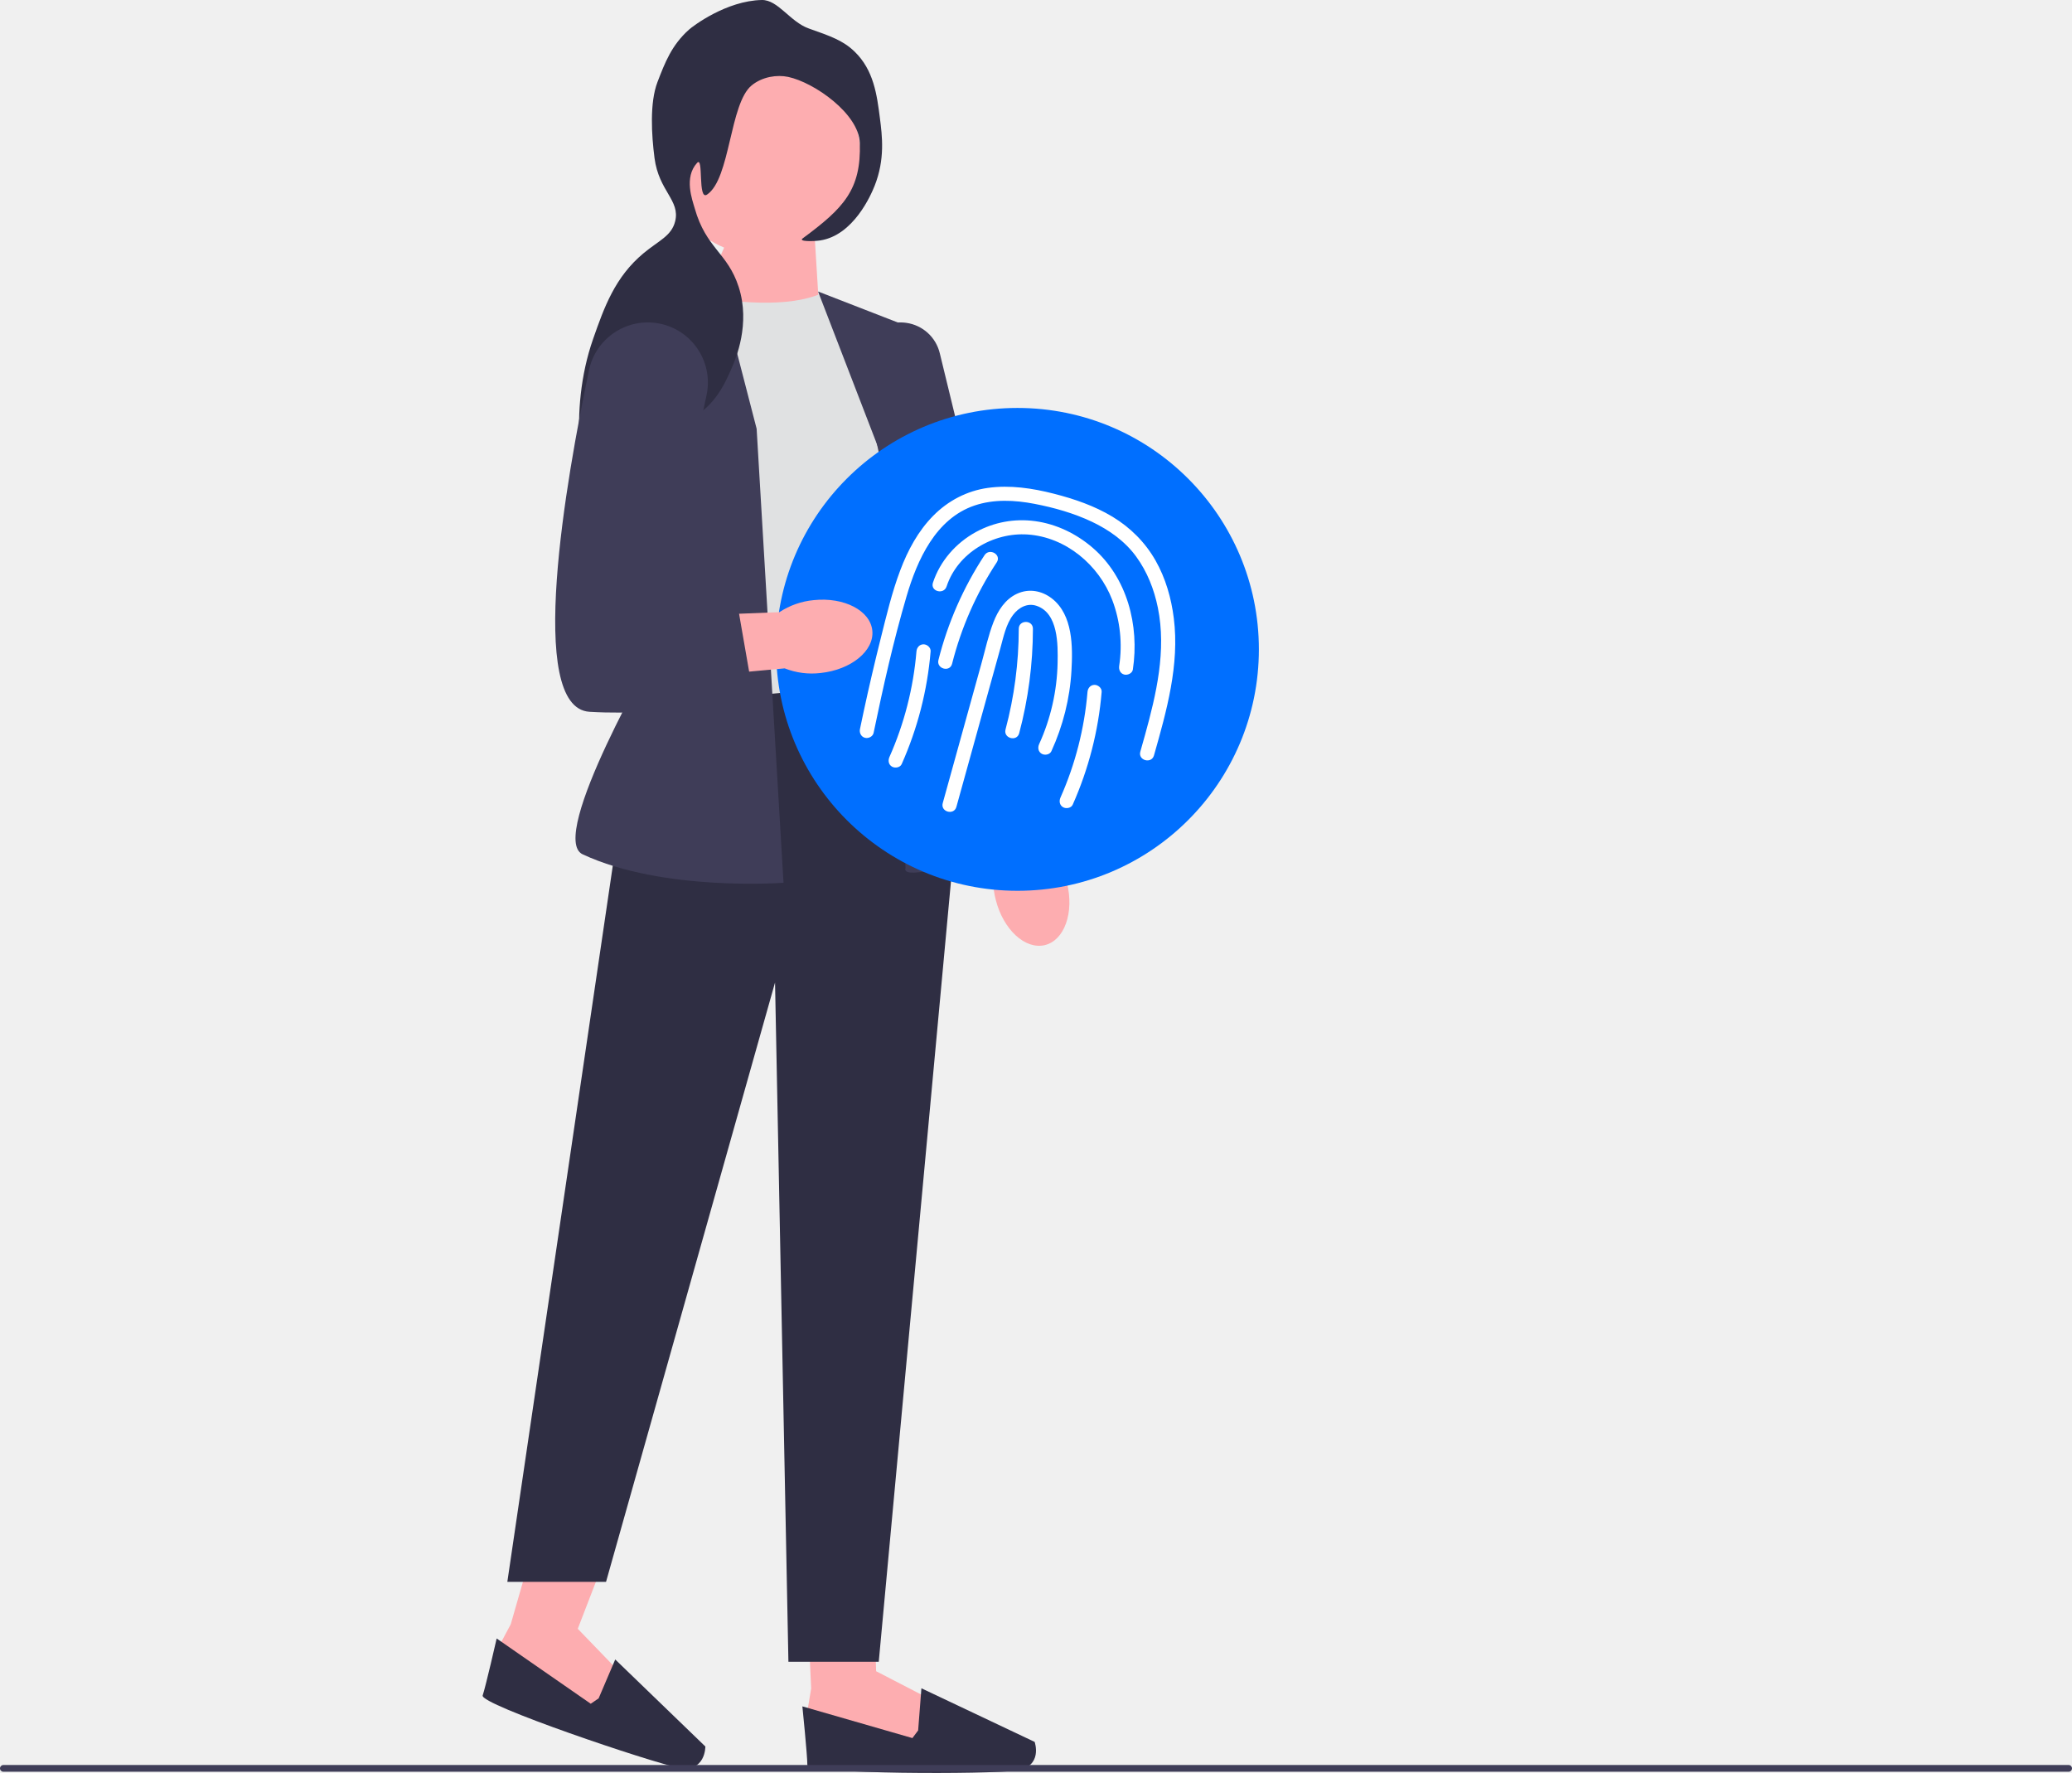
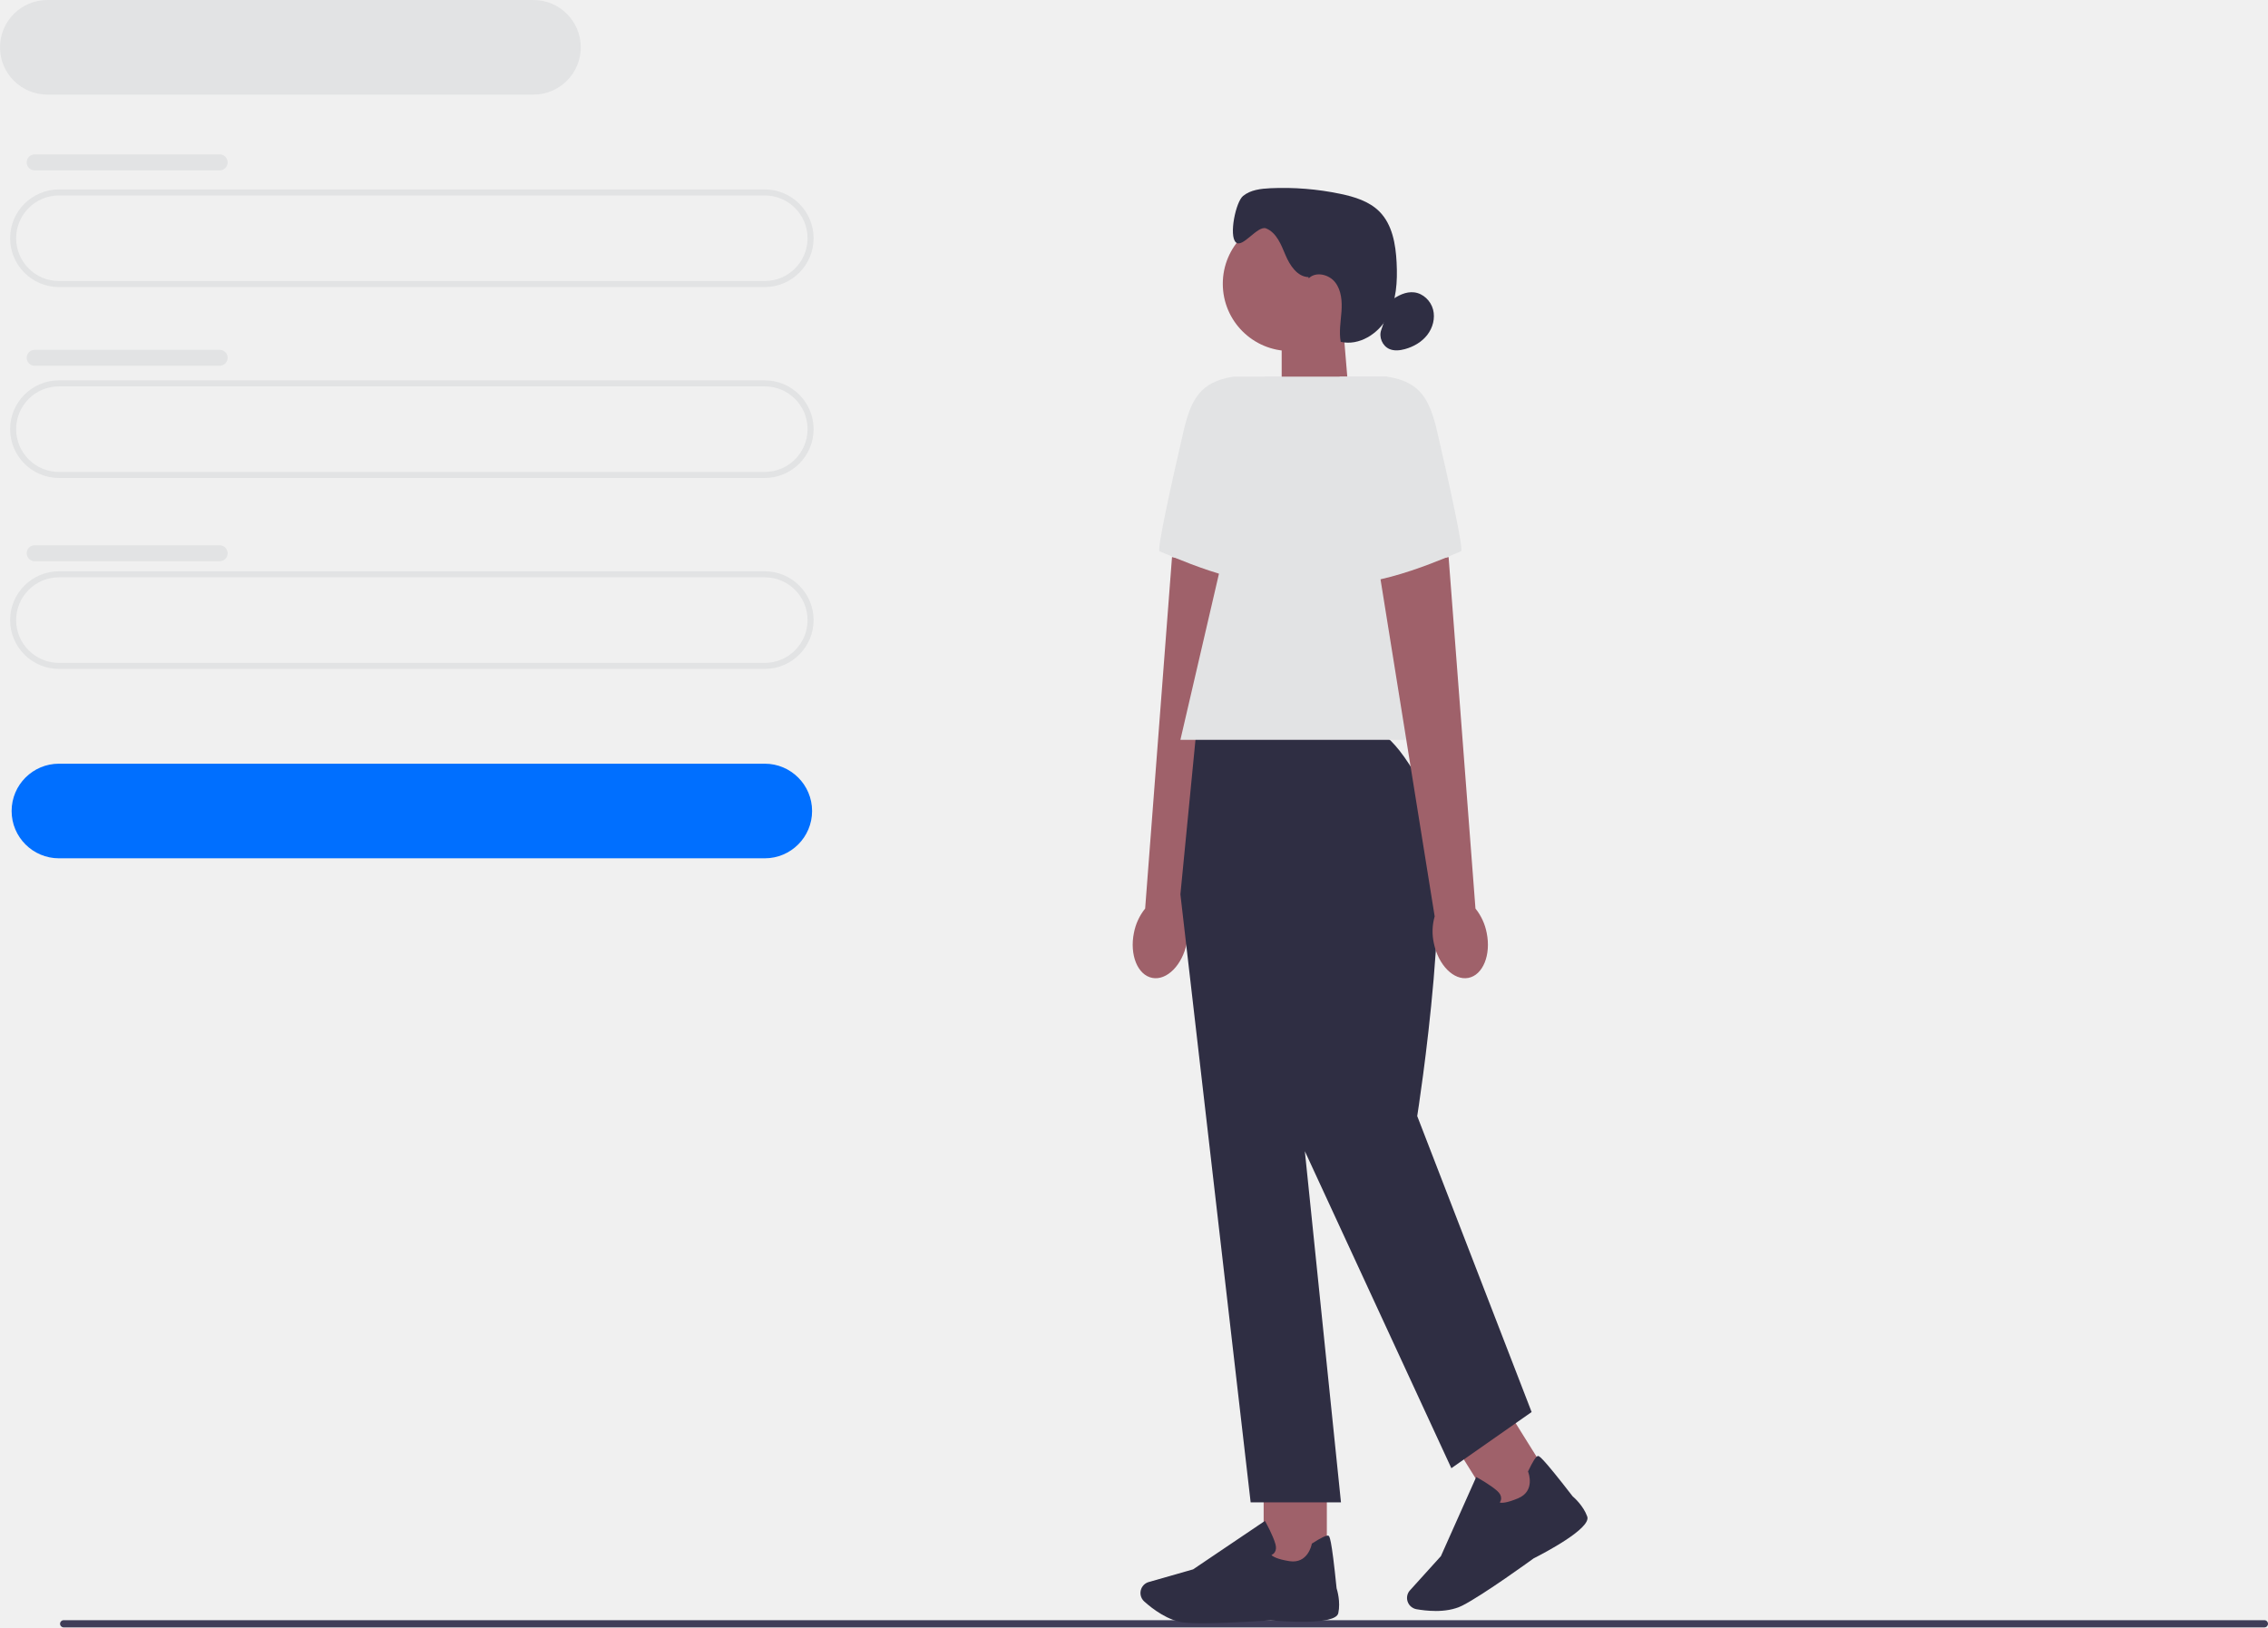
- <svg xmlns="http://www.w3.org/2000/svg" width="731.67" height="625.997" viewBox="0 0 731.67 625.997">
-   <path id="uuid-5ef434d5-ec3b-4be2-96d4-c13c471d6de8-411" d="M376.763,311.697c2.62,10.501-.885,20.354-7.829,22.007-6.944,1.653-14.695-5.518-17.315-16.023-1.106-4.182-1.156-8.566-.145-12.784l-10.519-44.63,21.864-4.459,8.049,44.471c2.886,3.291,4.907,7.207,5.894,11.418,0,0,0,0,0,0Z" fill="#fdadb0" />
+ <svg xmlns="http://www.w3.org/2000/svg" width="751.57" height="539.42" viewBox="0 0 751.57 539.42">
+   <path d="m19.9,538.23c0,.66.53,1.19,1.19,1.19h729.29c.66,0,1.19-.53,1.19-1.19s-.53-1.19-1.19-1.19H21.09c-.66,0-1.19.53-1.19,1.19Z" fill="#3f3d58" />
+   <path d="m253.43,95.15H19.53c-8.92,0-16.18-7.26-16.18-16.18s7.26-16.18,16.18-16.18h233.9c8.92,0,16.18,7.26,16.18,16.18s-7.26,16.18-16.18,16.18ZM19.53,64.79c-7.82,0-14.18,6.36-14.18,14.18s6.36,14.18,14.18,14.18h233.9c7.82,0,14.18-6.36,14.18-14.18s-6.36-14.18-14.18-14.18H19.53Z" fill="#e2e3e4" />
+   <path d="m253.43,284.5H19.53c-8.65,0-15.68-7.03-15.68-15.68s7.03-15.68,15.68-15.68h233.9c8.65,0,15.68,7.03,15.68,15.68s-7.03,15.68-15.68,15.68Z" fill="#006fff" />
+   <path d="m176.78,31.36H15.68C7.03,31.36,0,24.33,0,15.68S7.03,0,15.68,0h161.1c8.65,0,15.68,7.03,15.68,15.68s-7.03,15.68-15.68,15.68Z" fill="#e2e3e4" />
+   <path d="m253.43,158.43H19.53c-8.92,0-16.18-7.26-16.18-16.18s7.26-16.18,16.18-16.18h233.9c8.92,0,16.18,7.26,16.18,16.18s-7.26,16.18-16.18,16.18Zm-233.9-30.36c-7.82,0-14.18,6.36-14.18,14.18s6.36,14.18,14.18,14.18h233.9c7.82,0,14.18-6.36,14.18-14.18s-6.36-14.18-14.18-14.18H19.53Z" fill="#e2e3e4" />
+   <path d="m253.43,221.72H19.53c-8.92,0-16.18-7.26-16.18-16.18s7.26-16.18,16.18-16.18h233.9c8.92,0,16.18,7.26,16.18,16.18s-7.26,16.18-16.18,16.18Zm-233.9-30.36c-7.82,0-14.18,6.36-14.18,14.18s6.36,14.18,14.18,14.18h233.9c7.82,0,14.18-6.36,14.18-14.18s-6.36-14.18-14.18-14.18H19.53Z" fill="#e2e3e4" />
+   <path d="m11.49,51.17h61.3c1.46,0,2.65,1.18,2.65,2.65h0c0,1.46-1.19,2.65-2.65,2.65H11.49c-1.46,0-2.65-1.18-2.65-2.65h0c0-1.46,1.19-2.65,2.65-2.65Z" fill="#e2e3e4" />
+   <path d="m11.49,115.95h61.3c1.46,0,2.65,1.18,2.65,2.64h0c0,1.46-1.19,2.65-2.65,2.65H11.49c-1.46,0-2.65-1.18-2.65-2.64h0c0-1.46,1.19-2.65,2.65-2.65Z" fill="#e2e3e4" />
+   <path d="m11.49,180.74h61.3c1.46,0,2.65,1.18,2.65,2.65h0c0,1.46-1.19,2.64-2.65,2.64H11.49c-1.46,0-2.65-1.18-2.65-2.65h0c0-1.46,1.19-2.64,2.65-2.64Z" fill="#e2e3e4" />
  <g>
-     <polygon points="285.095 566.897 286.442 596.149 285.093 604.244 289.814 613.687 326.913 617.734 328.937 600.196 309.376 590.078 308.807 573.55 285.095 566.897" fill="#fdadb0" />
-     <path d="M324.215,610.989l-2.024,2.698-38.852-11.196s1.753,17.267,1.753,20.639,64.08,3.373,73.723,2.024,6.546-10.118,6.546-10.118l-39.988-18.929-1.158,14.881h0Z" fill="#2f2e43" />
+     <polygon points="447.08 132.26 424.72 139.62 424.72 107.43 445.01 107.43 447.08 132.26" fill="#9f616a" />
+     <circle cx="427.49" cy="94.06" r="22.28" fill="#9f616a" />
+     <path d="m433.61,91.85c-3.73-.11-6.18-3.88-7.63-7.32s-2.94-7.39-6.4-8.81c-2.83-1.16-7.82,6.69-10.05,4.6-2.33-2.18-.06-13.37,2.41-15.38,2.47-2.01,5.85-2.4,9.03-2.55,7.76-.36,15.57.27,23.18,1.86,4.71.98,9.55,2.46,12.95,5.86,4.3,4.32,5.4,10.83,5.71,16.92.32,6.23-.04,12.75-3.07,18.2s-9.37,9.47-15.45,8.08c-.61-3.3.01-6.69.25-10.05.23-3.35-.01-6.97-2.06-9.64-2.04-2.67-6.42-3.73-8.8-1.36" fill="#2f2e43" />
+     <path d="m461.02,99.57c2.23-1.63,4.9-3,7.64-2.66,2.96.36,5.47,2.8,6.23,5.69s-.09,6.07-1.93,8.43c-1.83,2.36-4.56,3.92-7.44,4.7-1.67.45-3.5.64-5.09-.04-2.34-1.01-3.61-4-2.69-6.38" fill="#2f2e43" />
+     <g>
+       <path id="uuid-00bc58e7-734f-4d7c-a085-03c0cd267642-413" d="m375.76,309.2c-1.49,7.32,1.24,14.01,6.08,14.94s9.97-4.26,11.45-11.58c.63-2.92.53-5.94-.29-8.82l18.43-114.75-23.05-4.34-8.9,116.5c-1.89,2.36-3.16,5.12-3.72,8.06h0Z" fill="#9f616a" />
+       <path d="m424.48,124.85h-15.73c-11.12,1.69-14.14,7.62-16.67,18.58-3.86,16.72-8.79,38.98-7.81,39.31,1.57.52,28.35,13.12,42,10.24l-1.79-68.13h0Z" fill="#e2e3e4" />
+     </g>
+     <rect x="418.75" y="490.36" width="20.94" height="29.71" fill="#9f616a" />
+     <path d="m398.36,538.05c-2.2,0-4.16-.05-5.64-.19-5.56-.51-10.87-4.62-13.54-7.02-1.2-1.08-1.58-2.8-.96-4.28h0c.45-1.06,1.34-1.86,2.45-2.17l14.7-4.2,23.8-16.06.27.48c.1.18,2.44,4.39,3.22,7.23.3,1.08.22,1.98-.23,2.68-.31.48-.75.76-1.1.92.43.45,1.78,1.37,5.94,2.03,6.07.96,7.35-5.33,7.4-5.59l.04-.21.18-.12c2.89-1.86,4.67-2.71,5.28-2.53.38.11,1.02.31,2.75,17.44.17.54,1.38,4.48.56,8.25-.89,4.1-18.81,2.69-22.4,2.37-.1.01-13.52.97-22.71.97h0Z" fill="#2f2e43" />
+     <rect x="487.82" y="470.31" width="20.94" height="29.71" transform="translate(-181.25 337.18) rotate(-31.95)" fill="#9f616a" />
+     <path d="m475.72,533.98c-2.46,0-4.72-.3-6.33-.58-1.58-.28-2.82-1.54-3.08-3.12h0c-.18-1.14.15-2.29.93-3.14l10.25-11.34,11.7-26.22.48.26c.18.1,4.39,2.43,6.56,4.43.83.76,1.24,1.57,1.22,2.4-.01.58-.23,1.04-.45,1.37.6.16,2.23.22,6.11-1.42,5.66-2.39,3.42-8.41,3.32-8.66l-.08-.2.09-.19c1.47-3.11,2.52-4.77,3.14-4.94.39-.11,1.03-.28,11.56,13.35.43.36,3.54,3.07,4.84,6.7,1.41,3.95-14.54,12.24-17.75,13.86-.1.08-16.79,12.21-23.65,15.66-2.72,1.37-5.94,1.79-8.87,1.79h0Z" fill="#2f2e43" />
+     <path d="m455.11,241.91h-58.63l-5.32,54.54,23.28,201.52h29.93l-11.97-116.39,48.55,105.08,26.6-18.62-37.91-98.1s13.54-85.46,2.9-106.75c-10.64-21.28-17.43-21.28-17.43-21.28h0Z" fill="#2f2e43" />
+     <polygon points="484.28 245.23 391.16 245.23 419.1 124.85 459.67 124.85 484.28 245.23" fill="#e2e3e4" />
+     <path id="uuid-ece83039-1aa0-468e-a846-e0cb6ecd6032-414" d="m492.66,309.2c1.49,7.32-1.24,14.01-6.08,14.94s-9.97-4.26-11.45-11.58c-.63-2.92-.53-5.94.29-8.82l-18.43-114.75,23.05-4.34,8.9,116.5c1.89,2.36,3.16,5.12,3.72,8.06h0Z" fill="#9f616a" />
+     <path d="m443.94,124.85h15.73c11.12,1.69,14.14,7.62,16.67,18.58,3.86,16.72,8.79,38.98,7.81,39.31-1.57.52-28.35,13.12-42,10.24l1.79-68.13h0Z" fill="#e2e3e4" />
  </g>
-   <g>
-     <polygon points="188.439 545.365 180.354 573.509 176.486 580.746 177.937 591.204 211.79 606.911 219.319 590.943 204.025 575.097 213.619 550.219 188.439 545.365" fill="#fdadb0" />
-     <path d="M211.392,599.657l-2.781,1.909-33.225-23.041s-3.865,16.92-4.945,20.115,59.631,23.703,69.198,25.51,9.44-7.491,9.44-7.491l-31.827-30.73-5.86,13.728h0l-0-0Z" fill="#2f2e43" />
-   </g>
-   <polygon points="287.71 83.967 289.127 106.973 246.169 109.152 259.471 78.842 287.71 83.967" fill="#fdadb0" />
-   <path d="M290.223,103.531c-11.514,5.136-29.931,3.731-50.802,0l-3.262,144.597s65.288,13.126,87.735-11.093l-11.814-118.145-21.857-15.359s0,0,0,0Z" fill="#e0e1e2" />
-   <polygon points="316.805 240.579 224.635 249.689 179.15 558.536 214.002 558.536 273.682 346.909 278.408 586.743 310.307 586.743 337.48 293.153 316.805 240.579" fill="#2f2e43" />
-   <path d="M252.524,94.671l-30.968,18.326c-11.731,6.942-17.261,20.957-13.431,34.039l23.934,81.747s-38.975,66.957-26.31,72.865c28.459,13.274,70.927,10.042,70.927,10.042l-9.491-160.309-14.66-56.709,0,0s0-0,0-0Z" fill="#3f3d58" />
-   <path d="M288.877,102.924l35.016,13.604,8.27,101.014,23.16,81.376c-39.228,14.319-35.565,7.646-35.565,7.646l-6.498-140.415-24.383-63.225,0,0s0-0,0-0Z" fill="#3f3d58" />
-   <path d="M340.031,297.196l-.12-.553-35.794-165.551c-1-4.626,.279-9.262,3.508-12.722,3.23-3.46,7.769-5.053,12.453-4.372,5.777,.84,10.402,5.048,11.782,10.721l39.316,161.606-31.146,10.871h-0Z" fill="#3f3d58" />
-   <circle cx="269.07" cy="55.227" r="34.852" fill="#fdadb0" />
-   <path d="M285.651,10.073c7.677,2.698,12.069,4.242,16.093,8.118,6.797,6.548,7.918,15.298,8.961,23.429,.815,6.36,1.87,14.584-1.855,23.98-1.271,3.206-7.437,17.492-19.238,19.298-2.318,.354-7.759,.448-6.191-.71,14.515-10.716,20.71-17.186,20.202-33.702-.315-10.262-15.996-21.342-25.308-23.334-3.922-.839-9.144-.073-12.889,3.002-7.826,6.424-7.492,32.991-15.744,38.544-3.394,2.284-1.132-13.793-3.524-11.186-4.718,5.144-1.692,13.022-.844,16.022,4.022,14.231,11.604,15.624,15.532,27.776,4.241,13.12-1.097,25.473-2.362,28.402-2.202,5.096-5.98,13.841-14.614,18.036-10.958,5.325-19.596-1.609-24.69,4.336-2.848,3.323-1.307,6.843-6.451,17.18-1.679,3.374-2.519,5.062-3.262,5.002-3.517-.283-9.212-28.438-.002-54.658,3.865-11.004,7.652-21.784,17.803-30.215,5.367-4.457,9.868-6.061,11.149-11.265,1.83-7.436-5.77-10.609-7.293-22.341-1.042-8.024-1.773-19.499,1.06-26.854,2.675-6.946,4.997-12.975,11.076-18.442,1.46-1.313,13.245-10.238,25.741-10.49,5.753-.116,9.979,7.728,16.649,10.072h0Z" fill="#2f2e43" />
-   <g>
-     <circle cx="359.294" cy="229.28" r="85.243" fill="#006fff" />
-     <g>
-       <path d="M337.725,284.894c5.175-18.666,10.349-37.333,15.524-55.999,1.102-3.974,1.954-8.388,4.476-11.76,1.949-2.607,5.016-4.313,8.261-3.241,7.737,2.556,7.612,13.721,7.475,20.235-.207,9.833-2.427,19.643-6.513,28.594-.56,1.227-.35,2.691,.897,3.42,1.075,.629,2.857,.337,3.42-.897,4.091-8.962,6.523-18.555,7.089-28.398,.488-8.493,.525-19.693-6.837-25.482-3.598-2.829-8.19-3.67-12.408-1.714-4.168,1.932-6.714,5.933-8.315,10.076-1.78,4.606-2.84,9.546-4.158,14.299l-4.246,15.316c-3.162,11.407-6.325,22.814-9.487,34.222-.861,3.105,3.962,4.431,4.821,1.329h0v0h-0Z" fill="#fff" />
-       <path d="M359.896,258.897c3.202-12.019,4.838-24.447,4.852-36.885,.004-3.217-4.996-3.222-5,0-.013,12.017-1.579,23.944-4.673,35.556-.829,3.113,3.993,4.44,4.821,1.329h-0Z" fill="#fff" />
-       <path d="M308.494,258.752c3.351-16.157,6.978-32.366,11.629-48.204,3.771-12.843,10.274-27.397,23.998-32.054,6.816-2.313,14.204-1.94,21.18-.598,6.918,1.331,13.925,3.311,20.301,6.34,6.036,2.867,11.619,6.82,15.592,12.264,3.922,5.375,6.365,11.612,7.681,18.107,3.055,15.073-.541,30.471-4.57,44.999-.536,1.934-1.084,3.864-1.633,5.794-.881,3.101,3.942,4.424,4.821,1.329,4.452-15.663,9.077-32.025,7.003-48.463-.897-7.109-2.891-14.093-6.445-20.35-3.642-6.412-8.896-11.653-15.195-15.462-6.353-3.842-13.504-6.288-20.665-8.123-7.606-1.95-15.522-3.15-23.356-2.06-7.387,1.027-14.043,4.53-19.274,9.818-5.359,5.418-8.983,12.187-11.657,19.262-2.949,7.803-4.875,15.999-6.904,24.077-2.144,8.538-4.145,17.112-6,25.717-.451,2.091-.892,4.184-1.327,6.278-.274,1.321,.385,2.701,1.746,3.075,1.239,.34,2.8-.418,3.075-1.746h0Z" fill="#fff" />
-       <path d="M334.263,207.066c3.899-11.831,16.455-19.156,28.611-18.344,13.475,.9,25.154,10.741,29.885,23.124,2.811,7.358,3.636,15.457,2.454,23.243-.202,1.333,.336,2.688,1.746,3.075,1.182,.325,2.871-.403,3.075-1.746,2.362-15.562-1.979-32.52-14.226-43.043-5.743-4.935-12.777-8.35-20.307-9.373-7.241-.983-14.541,.357-20.952,3.882-7.032,3.867-12.587,10.205-15.108,17.854-1.009,3.063,3.817,4.376,4.821,1.329h0l0-0Z" fill="#fff" />
-       <path d="M323.625,229.998c-1.074,12.826-4.307,25.509-9.537,37.273-.548,1.233-.358,2.686,.897,3.42,1.065,.623,2.869,.343,3.42-.897,5.614-12.626,9.066-26.024,10.219-39.796,.113-1.347-1.23-2.5-2.5-2.5-1.446,0-2.387,1.149-2.5,2.5h0Z" fill="#fff" />
-       <path d="M384.021,244.315c-1.074,12.826-4.307,25.509-9.537,37.273-.548,1.233-.358,2.686,.897,3.42,1.065,.623,2.869,.343,3.42-.897,5.614-12.626,9.066-26.024,10.219-39.796,.113-1.347-1.23-2.5-2.5-2.5-1.446,0-2.387,1.149-2.5,2.5h0l0-0Z" fill="#fff" />
-       <path d="M336.205,234.364c3.215-12.749,8.542-24.831,15.769-35.814,1.774-2.696-2.554-5.203-4.317-2.524-7.444,11.313-12.962,23.878-16.273,37.009-.787,3.121,4.034,4.452,4.821,1.329h0v0h-0Z" fill="#fff" />
-     </g>
-   </g>
-   <path d="M0,624.383c0,.66,.53,1.19,1.19,1.19H730.48c.66,0,1.19-.53,1.19-1.19,0-.66-.53-1.19-1.19-1.19H1.19c-.66,0-1.19,.53-1.19,1.19Z" fill="#3f3d58" />
-   <path id="uuid-ed8d5917-2465-4251-8a73-24d647765b28-412" d="M287.343,211.895c10.763-1.132,20.032,3.711,20.702,10.817,.67,7.106-7.511,13.783-18.278,14.914-4.295,.513-8.643-.048-12.68-1.637l-45.66,4.201-1.371-22.272,45.159-1.776c3.661-2.399,7.82-3.855,12.128-4.246,0,0,0,0,0,0Z" fill="#fdadb0" />
-   <path d="M231.713,114.053h-0c-11.053-1.557-21.422,5.711-23.719,16.633-8.015,38.108-22.397,119.281,.192,120.637,29.536,1.772,57.891-5.316,57.891-5.316l-7.089-40.76-23.038-2.363,13.552-63.386c2.573-12.035-5.601-23.728-17.788-25.444l0-0Z" fill="#3f3d58" />
</svg>
